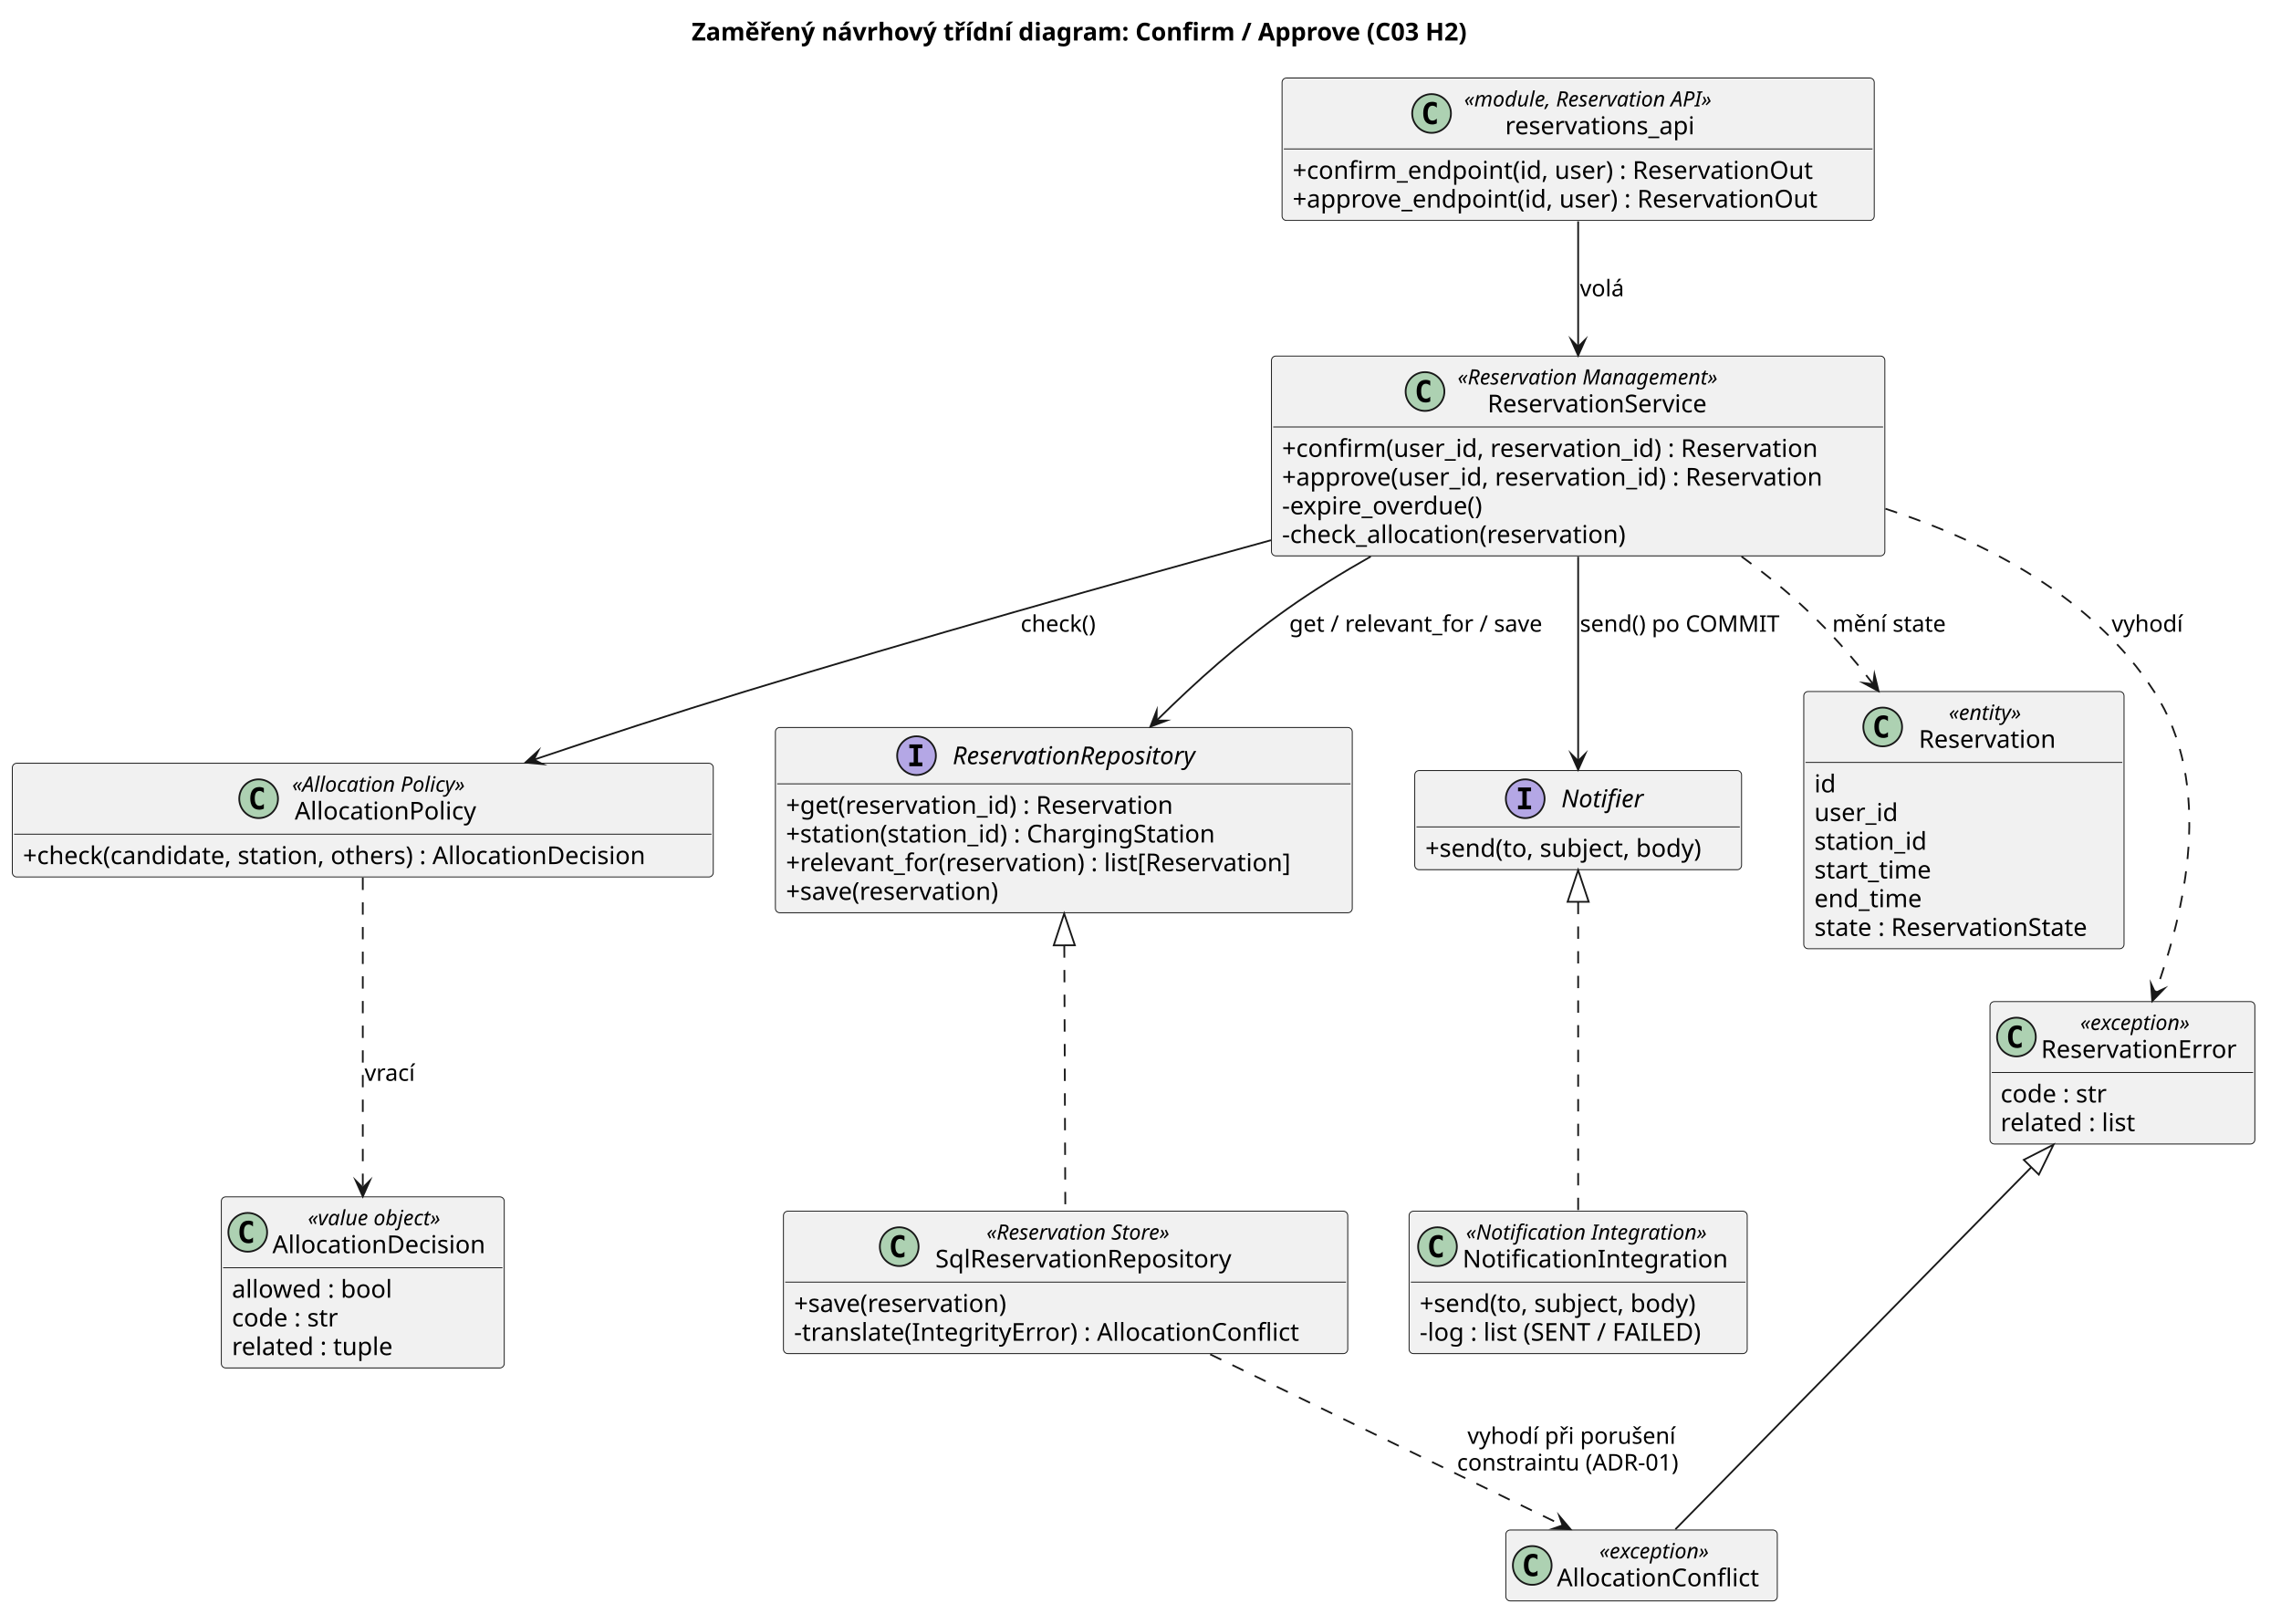
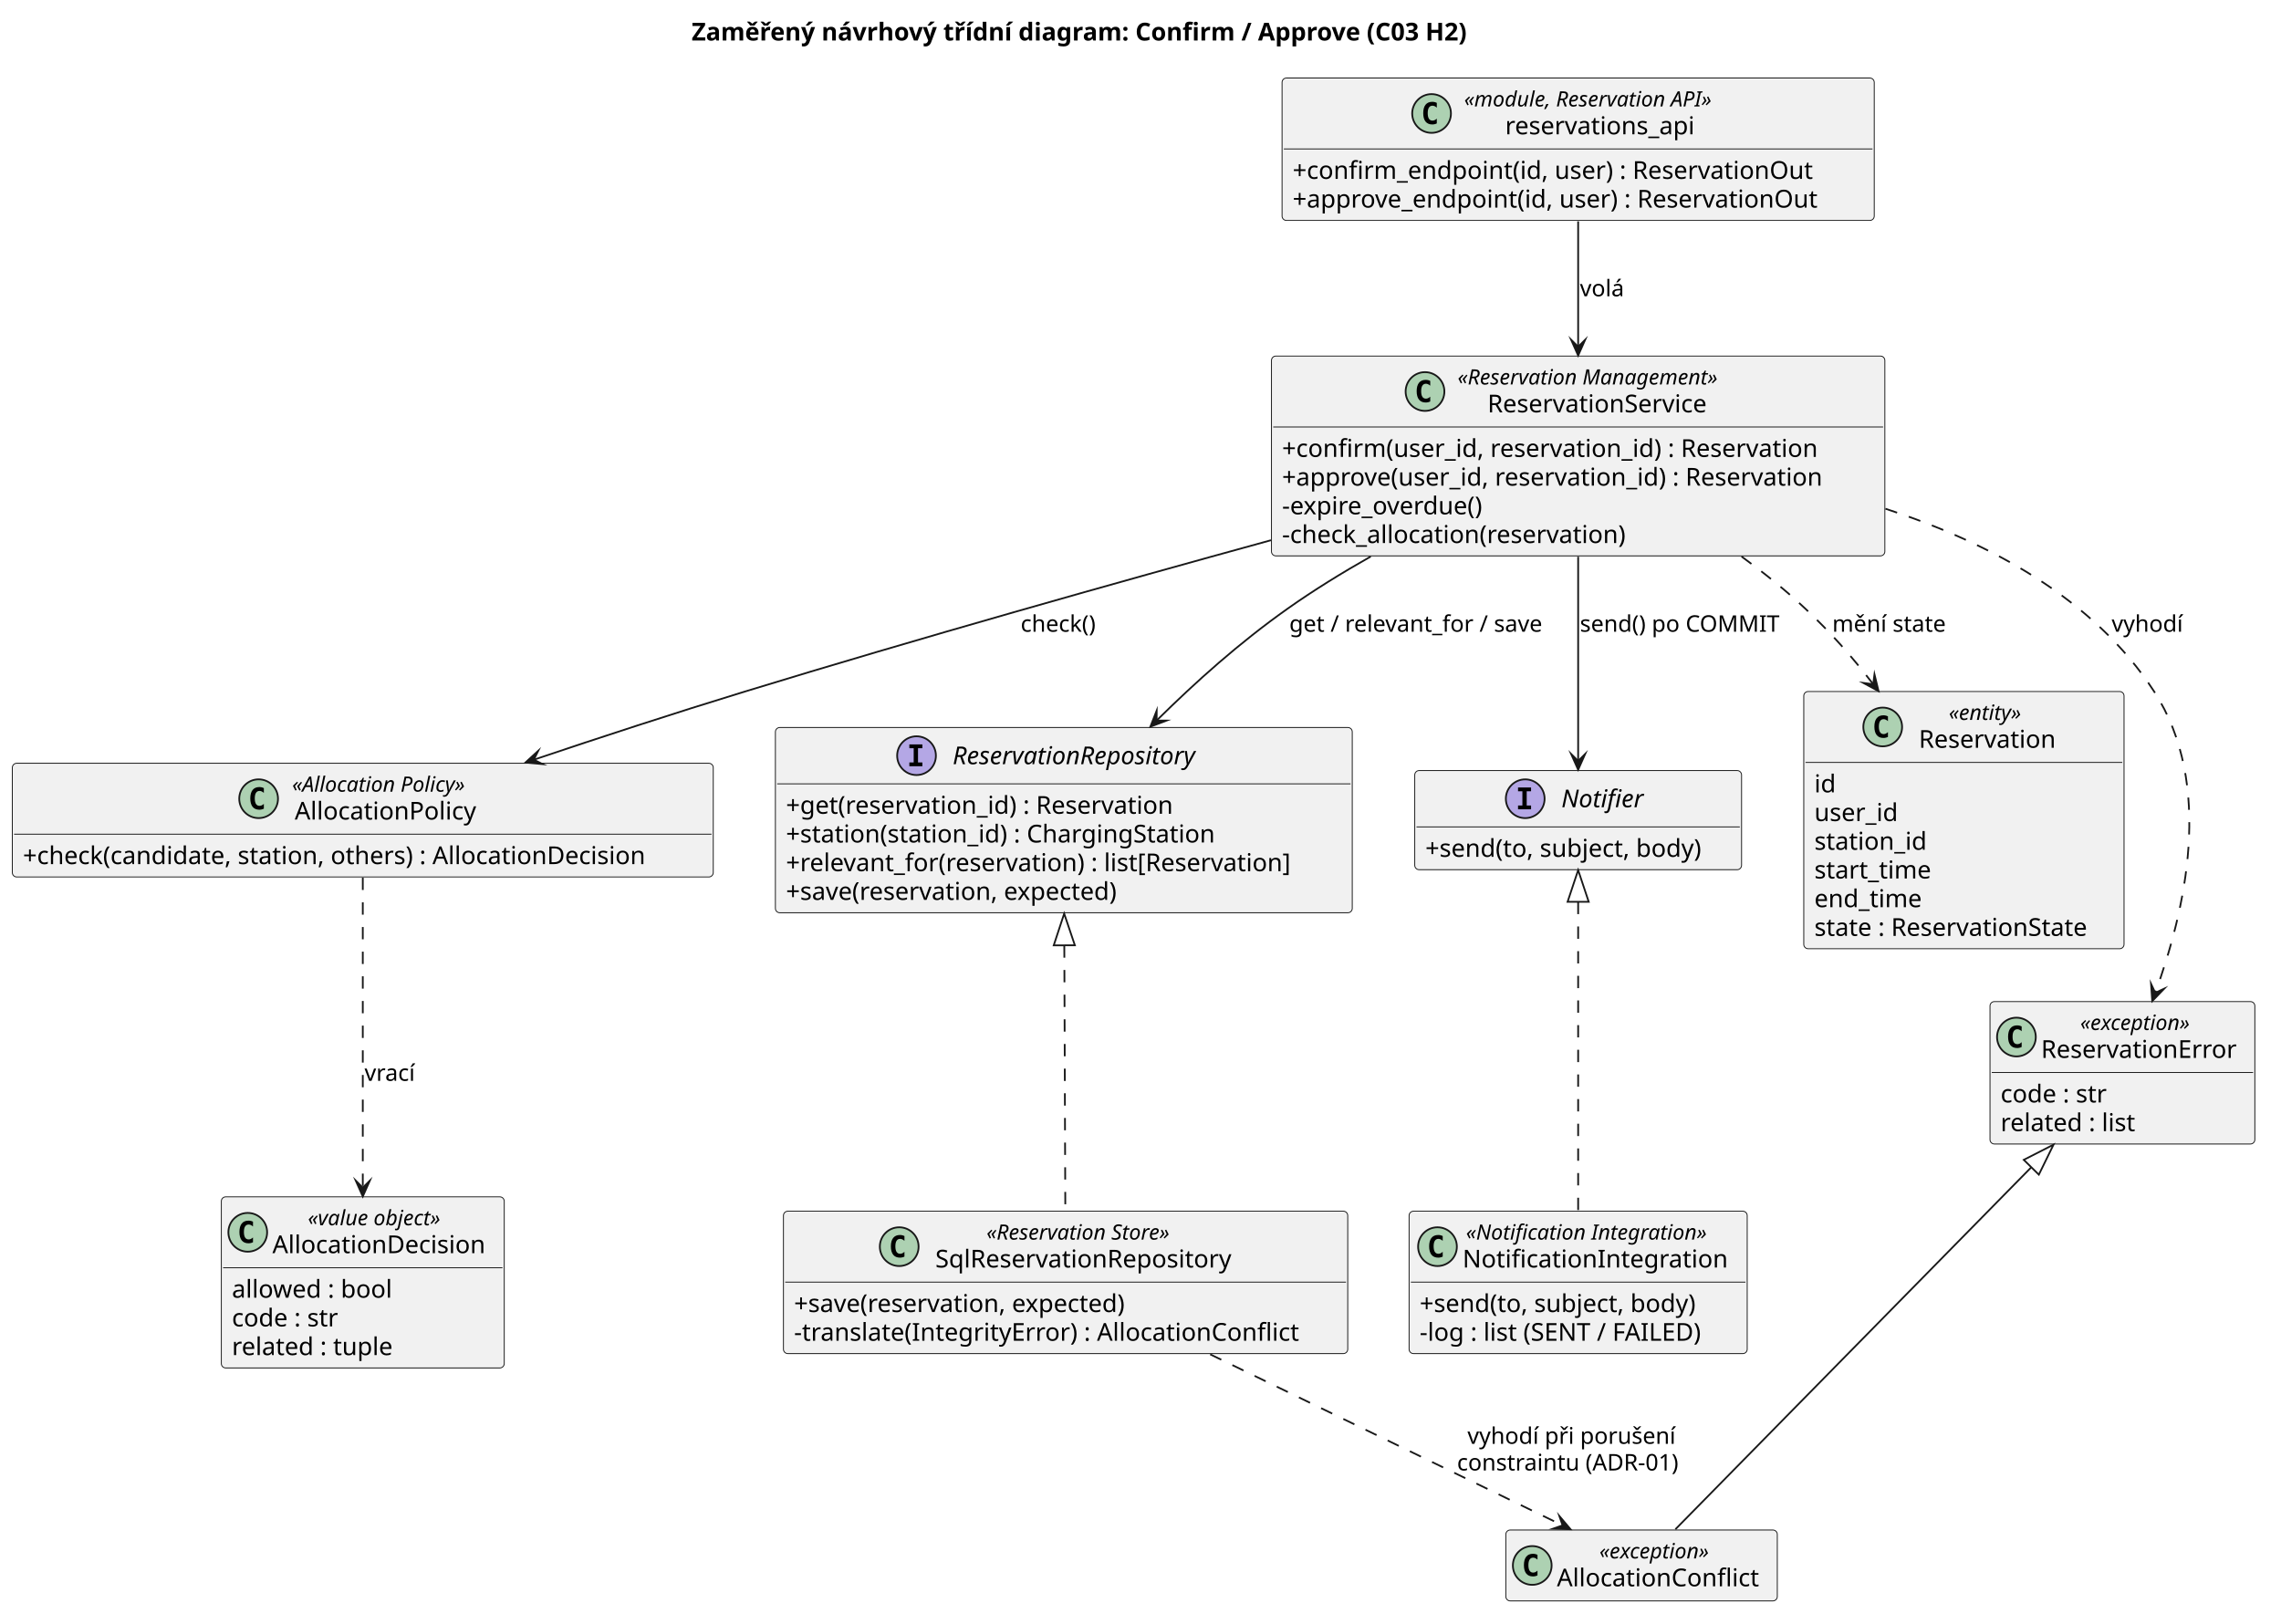
<svg xmlns="http://www.w3.org/2000/svg" version="1.1" data-diagram-type="CLASS" style="width:1295px;height:922px;background:#FFFFFF;" width="1295px" height="922px" viewBox="0 0 1295 922" zoomAndPan="magnify" preserveAspectRatio="none" contentStyleType="text/css">
  <defs />
  <g font-family="sans-serif" lengthAdjust="spacing">
    <g class="title" data-source-line="1">
      <text x="392.655" y="22.995" fill="#000" font-size="14" textLength="502.845" font-weight="700">Zaměřený návrhový třídní diagram: Confirm / Approve (C03 H2)</text>
    </g>
    <g class="entity" data-qualified-name="API" id="ent0001" data-source-line="5">
      <rect x="727.87" y="44.297" width="336.201" height="80.859" fill="#F1F1F1" style="stroke:#181818;stroke-width:0.5;" rx="2.5" ry="2.5" />
      <ellipse cx="812.75" cy="64.43" rx="11" ry="11" fill="#ADD1B2" style="stroke:#181818;stroke-width:1;" />
      <path d="M815.719,70.07 Q815.141,70.367 814.5,70.508 Q813.859,70.664 813.156,70.664 Q810.656,70.664 809.328,69.023 Q808.016,67.367 808.016,64.242 Q808.016,61.117 809.328,59.461 Q810.656,57.805 813.156,57.805 Q813.859,57.805 814.5,57.961 Q815.156,58.117 815.719,58.414 L815.719,61.133 Q815.094,60.555 814.5,60.289 Q813.906,60.008 813.281,60.008 Q811.937,60.008 811.25,61.086 Q810.562,62.148 810.562,64.242 Q810.562,66.336 811.25,67.414 Q811.937,68.477 813.281,68.477 Q813.906,68.477 814.5,68.211 Q815.094,67.93 815.719,67.352 L815.719,70.07 Z " fill="#000" />
      <text x="831.25" y="60.436" fill="#000" font-size="12" textLength="161.941" font-style="italic">«module, Reservation API»</text>
      <text x="854.539" y="76.261" fill="#000" font-size="14" textLength="115.363">reservations_api</text>
      <line x1="728.87" y1="84.563" x2="1063.071" y2="84.563" style="stroke:#181818;stroke-width:0.5;" />
      <text x="733.87" y="101.558" fill="#000" font-size="14" textLength="319.977">+confirm_endpoint(id, user) : ReservationOut</text>
      <text x="733.87" y="117.854" fill="#000" font-size="14" textLength="324.201">+approve_endpoint(id, user) : ReservationOut</text>
    </g>
    <g class="entity" data-qualified-name="ReservationService" id="ent0002" data-source-line="10">
      <rect x="721.86" y="202.157" width="348.232" height="113.453" fill="#F1F1F1" style="stroke:#181818;stroke-width:0.5;" rx="2.5" ry="2.5" />
      <ellipse cx="809.023" cy="222.29" rx="11" ry="11" fill="#ADD1B2" style="stroke:#181818;stroke-width:1;" />
      <path d="M811.992,227.93 Q811.414,228.227 810.773,228.368 Q810.132,228.524 809.429,228.524 Q806.929,228.524 805.601,226.883 Q804.289,225.227 804.289,222.102 Q804.289,218.977 805.601,217.321 Q806.929,215.665 809.429,215.665 Q810.132,215.665 810.773,215.821 Q811.429,215.977 811.992,216.274 L811.992,218.993 Q811.367,218.415 810.773,218.149 Q810.179,217.868 809.554,217.868 Q808.211,217.868 807.523,218.946 Q806.836,220.008 806.836,222.102 Q806.836,224.196 807.523,225.274 Q808.211,226.337 809.554,226.337 Q810.179,226.337 810.773,226.071 Q811.367,225.79 811.992,225.212 L811.992,227.93 Z " fill="#000" />
      <text x="827.523" y="218.296" fill="#000" font-size="12" textLength="169.406" font-style="italic">«Reservation Management»</text>
      <text x="844.513" y="234.121" fill="#000" font-size="14" textLength="135.427">ReservationService</text>
      <line x1="722.86" y1="242.423" x2="1069.092" y2="242.423" style="stroke:#181818;stroke-width:0.5;" />
      <text x="727.86" y="259.418" fill="#000" font-size="14" textLength="332.008">+confirm(user_id, reservation_id) : Reservation</text>
      <text x="727.86" y="275.714" fill="#000" font-size="14" textLength="336.232">+approve(user_id, reservation_id) : Reservation</text>
      <text x="727.86" y="292.011" fill="#000" font-size="14" textLength="124.612">-expire_overdue()</text>
      <text x="727.86" y="308.308" fill="#000" font-size="14" textLength="211.695">-check_allocation(reservation)</text>
    </g>
    <g class="entity" data-qualified-name="AllocationPolicy" id="ent0003" data-source-line="17">
      <rect x="7" y="433.347" width="397.943" height="64.563" fill="#F1F1F1" style="stroke:#181818;stroke-width:0.5;" rx="2.5" ry="2.5" />
      <ellipse cx="146.829" cy="453.48" rx="11" ry="11" fill="#ADD1B2" style="stroke:#181818;stroke-width:1;" />
      <path d="M149.798,459.12 Q149.22,459.417 148.579,459.558 Q147.938,459.714 147.235,459.714 Q144.735,459.714 143.407,458.073 Q142.095,456.417 142.095,453.292 Q142.095,450.167 143.407,448.511 Q144.735,446.855 147.235,446.855 Q147.938,446.855 148.579,447.011 Q149.235,447.167 149.798,447.464 L149.798,450.183 Q149.173,449.605 148.579,449.339 Q147.985,449.058 147.36,449.058 Q146.017,449.058 145.329,450.136 Q144.642,451.198 144.642,453.292 Q144.642,455.386 145.329,456.464 Q146.017,457.527 147.36,457.527 Q147.985,457.527 148.579,457.261 Q149.173,456.98 149.798,456.402 L149.798,459.12 Z " fill="#000" />
      <text x="165.857" y="449.486" fill="#000" font-size="12" textLength="112.729" font-style="italic">«Allocation Policy»</text>
      <text x="167.329" y="465.311" fill="#000" font-size="14" textLength="109.785">AllocationPolicy</text>
      <line x1="8" y1="473.613" x2="403.943" y2="473.613" style="stroke:#181818;stroke-width:0.5;" />
      <text x="13" y="490.608" fill="#000" font-size="14" textLength="385.943">+check(candidate, station, others) : AllocationDecision</text>
    </g>
    <g class="entity" data-qualified-name="AllocationDecision" id="ent0004" data-source-line="21">
      <rect x="125.66" y="679.517" width="160.618" height="97.156" fill="#F1F1F1" style="stroke:#181818;stroke-width:0.5;" rx="2.5" ry="2.5" />
      <ellipse cx="140.66" cy="699.65" rx="11" ry="11" fill="#ADD1B2" style="stroke:#181818;stroke-width:1;" />
      <path d="M143.629,705.29 Q143.051,705.587 142.41,705.728 Q141.769,705.884 141.066,705.884 Q138.566,705.884 137.238,704.243 Q135.926,702.587 135.926,699.462 Q135.926,696.337 137.238,694.681 Q138.566,693.025 141.066,693.025 Q141.769,693.025 142.41,693.181 Q143.066,693.337 143.629,693.634 L143.629,696.353 Q143.004,695.775 142.41,695.509 Q141.816,695.228 141.191,695.228 Q139.848,695.228 139.16,696.306 Q138.473,697.368 138.473,699.462 Q138.473,701.556 139.16,702.634 Q139.848,703.697 141.191,703.697 Q141.816,703.697 142.41,703.431 Q143.004,703.15 143.629,702.572 L143.629,705.29 Z " fill="#000" />
      <text x="174.778" y="695.656" fill="#000" font-size="12" textLength="88.383" font-style="italic">«value object»</text>
      <text x="154.66" y="711.481" fill="#000" font-size="14" textLength="128.618">AllocationDecision</text>
      <line x1="126.66" y1="719.783" x2="285.278" y2="719.783" style="stroke:#181818;stroke-width:0.5;" />
      <text x="131.66" y="736.778" fill="#000" font-size="14" textLength="97.398">allowed : bool</text>
      <text x="131.66" y="753.074" fill="#000" font-size="14" textLength="65.919">code : str</text>
      <text x="131.66" y="769.371" fill="#000" font-size="14" textLength="99.196">related : tuple</text>
    </g>
    <g class="entity" data-qualified-name="ReservationRepository" id="ent0005" data-source-line="27">
      <rect x="440.22" y="413.037" width="327.506" height="105.188" fill="#F1F1F1" style="stroke:#181818;stroke-width:0.5;" rx="2.5" ry="2.5" />
      <ellipse cx="520.344" cy="429.037" rx="11" ry="11" fill="#B4A7E5" style="stroke:#181818;stroke-width:1;" />
      <path d="M516.266,424.803 L516.266,422.646 L523.657,422.646 L523.657,424.803 L521.188,424.803 L521.188,432.881 L523.657,432.881 L523.657,435.037 L516.266,435.037 L516.266,432.881 L518.735,432.881 L518.735,424.803 L516.266,424.803 Z " fill="#000" />
      <text x="540.844" y="433.884" fill="#000" font-size="14" textLength="158.758" font-style="italic">ReservationRepository</text>
      <line x1="441.22" y1="445.037" x2="766.726" y2="445.037" style="stroke:#181818;stroke-width:0.5;" />
      <text x="446.22" y="462.032" fill="#000" font-size="14" textLength="242.437">+get(reservation_id) : Reservation</text>
      <text x="446.22" y="478.329" fill="#000" font-size="14" textLength="265.699">+station(station_id) : ChargingStation</text>
      <text x="446.22" y="494.626" fill="#000" font-size="14" textLength="315.506">+relevant_for(reservation) : list[Reservation]</text>
-       <text x="446.22" y="510.923" fill="#000" font-size="14" textLength="135.14">+save(reservation)</text>
+       <text x="446.22" y="510.923" fill="#000" font-size="14" textLength="209.125">+save(reservation, expected)</text>
    </g>
    <g class="entity" data-qualified-name="SqlReservationRepository" id="ent0006" data-source-line="34">
      <rect x="444.79" y="687.667" width="320.369" height="80.859" fill="#F1F1F1" style="stroke:#181818;stroke-width:0.5;" rx="2.5" ry="2.5" />
      <ellipse cx="510.514" cy="707.8" rx="11" ry="11" fill="#ADD1B2" style="stroke:#181818;stroke-width:1;" />
      <path d="M513.483,713.44 Q512.905,713.737 512.264,713.878 Q511.623,714.034 510.92,714.034 Q508.42,714.034 507.092,712.393 Q505.78,710.737 505.78,707.612 Q505.78,704.487 507.092,702.831 Q508.42,701.175 510.92,701.175 Q511.623,701.175 512.264,701.331 Q512.92,701.487 513.483,701.784 L513.483,704.503 Q512.858,703.925 512.264,703.659 Q511.67,703.378 511.045,703.378 Q509.702,703.378 509.014,704.456 Q508.327,705.518 508.327,707.612 Q508.327,709.706 509.014,710.784 Q509.702,711.847 511.045,711.847 Q511.67,711.847 512.264,711.581 Q512.858,711.3 513.483,710.722 L513.483,713.44 Z " fill="#000" />
      <text x="560.056" y="703.806" fill="#000" font-size="12" textLength="122.338" font-style="italic">«Reservation Store»</text>
      <text x="531.014" y="719.631" fill="#000" font-size="14" textLength="180.421">SqlReservationRepository</text>
      <line x1="445.79" y1="727.933" x2="764.159" y2="727.933" style="stroke:#181818;stroke-width:0.5;" />
-       <text x="450.79" y="744.928" fill="#000" font-size="14" textLength="135.14">+save(reservation)</text>
+       <text x="450.79" y="744.928" fill="#000" font-size="14" textLength="209.125">+save(reservation, expected)</text>
      <text x="450.79" y="761.224" fill="#000" font-size="14" textLength="308.369">-translate(IntegrityError) : AllocationConflict</text>
    </g>
    <g class="entity" data-qualified-name="Notifier" id="ent0007" data-source-line="39">
      <rect x="803.2" y="437.487" width="185.544" height="56.297" fill="#F1F1F1" style="stroke:#181818;stroke-width:0.5;" rx="2.5" ry="2.5" />
      <ellipse cx="865.92" cy="453.487" rx="11" ry="11" fill="#B4A7E5" style="stroke:#181818;stroke-width:1;" />
      <path d="M861.842,449.253 L861.842,447.096 L869.232,447.096 L869.232,449.253 L866.763,449.253 L866.763,457.331 L869.232,457.331 L869.232,459.487 L861.842,459.487 L861.842,457.331 L864.31,457.331 L864.31,449.253 L861.842,449.253 Z " fill="#000" />
      <text x="886.42" y="458.334" fill="#000" font-size="14" textLength="51.604" font-style="italic">Notifier</text>
      <line x1="804.2" y1="469.487" x2="987.744" y2="469.487" style="stroke:#181818;stroke-width:0.5;" />
      <text x="809.2" y="486.482" fill="#000" font-size="14" textLength="173.544">+send(to, subject, body)</text>
    </g>
    <g class="entity" data-qualified-name="NotificationIntegration" id="ent0008" data-source-line="43">
      <rect x="799.99" y="687.667" width="191.956" height="80.859" fill="#F1F1F1" style="stroke:#181818;stroke-width:0.5;" rx="2.5" ry="2.5" />
      <ellipse cx="816.108" cy="707.8" rx="11" ry="11" fill="#ADD1B2" style="stroke:#181818;stroke-width:1;" />
      <path d="M819.076,713.44 Q818.498,713.737 817.858,713.878 Q817.217,714.034 816.514,714.034 Q814.014,714.034 812.686,712.393 Q811.373,710.737 811.373,707.612 Q811.373,704.487 812.686,702.831 Q814.014,701.175 816.514,701.175 Q817.217,701.175 817.858,701.331 Q818.514,701.487 819.076,701.784 L819.076,704.503 Q818.451,703.925 817.858,703.659 Q817.264,703.378 816.639,703.378 Q815.295,703.378 814.608,704.456 Q813.92,705.518 813.92,707.612 Q813.92,709.706 814.608,710.784 Q815.295,711.847 816.639,711.847 Q817.264,711.847 817.858,711.581 Q818.451,711.3 819.076,710.722 L819.076,713.44 Z " fill="#000" />
      <text x="832.29" y="703.806" fill="#000" font-size="12" textLength="153.604" font-style="italic">«Notification Integration»</text>
      <text x="830.356" y="719.631" fill="#000" font-size="14" textLength="157.473">NotificationIntegration</text>
      <line x1="800.99" y1="727.933" x2="990.946" y2="727.933" style="stroke:#181818;stroke-width:0.5;" />
      <text x="805.99" y="744.928" fill="#000" font-size="14" textLength="173.544">+send(to, subject, body)</text>
      <text x="805.99" y="761.224" fill="#000" font-size="14" textLength="179.956">-log : list  (SENT / FAILED)</text>
    </g>
    <g class="entity" data-qualified-name="Reservation" id="ent0009" data-source-line="48">
      <rect x="1024.06" y="392.607" width="181.825" height="146.047" fill="#F1F1F1" style="stroke:#181818;stroke-width:0.5;" rx="2.5" ry="2.5" />
      <ellipse cx="1068.88" cy="412.74" rx="11" ry="11" fill="#ADD1B2" style="stroke:#181818;stroke-width:1;" />
      <path d="M1071.849,418.38 Q1071.27,418.677 1070.63,418.818 Q1069.989,418.974 1069.286,418.974 Q1066.786,418.974 1065.458,417.333 Q1064.145,415.677 1064.145,412.552 Q1064.145,409.427 1065.458,407.771 Q1066.786,406.115 1069.286,406.115 Q1069.989,406.115 1070.63,406.271 Q1071.286,406.427 1071.849,406.724 L1071.849,409.443 Q1071.224,408.865 1070.63,408.599 Q1070.036,408.318 1069.411,408.318 Q1068.067,408.318 1067.38,409.396 Q1066.692,410.458 1066.692,412.552 Q1066.692,414.646 1067.38,415.724 Q1068.067,416.787 1069.411,416.787 Q1070.036,416.787 1070.63,416.521 Q1071.224,416.24 1071.849,415.662 L1071.849,418.38 Z " fill="#000" />
      <text x="1106.399" y="408.746" fill="#000" font-size="12" textLength="49.646" font-style="italic">«entity»</text>
      <text x="1089.38" y="424.571" fill="#000" font-size="14" textLength="83.686">Reservation</text>
      <line x1="1025.06" y1="432.872" x2="1204.885" y2="432.872" style="stroke:#181818;stroke-width:0.5;" />
      <text x="1030.06" y="449.868" fill="#000" font-size="14" textLength="12.776">id</text>
      <text x="1030.06" y="466.164" fill="#000" font-size="14" textLength="50.313">user_id</text>
      <text x="1030.06" y="482.461" fill="#000" font-size="14" textLength="67.956">station_id</text>
      <text x="1030.06" y="498.758" fill="#000" font-size="14" textLength="71.237">start_time</text>
      <text x="1030.06" y="515.055" fill="#000" font-size="14" textLength="65.003">end_time</text>
      <text x="1030.06" y="531.352" fill="#000" font-size="14" textLength="169.825">state : ReservationState</text>
    </g>
    <g class="entity" data-qualified-name="ReservationError" id="ent0010" data-source-line="57">
      <rect x="1129.79" y="568.657" width="150.364" height="80.859" fill="#F1F1F1" style="stroke:#181818;stroke-width:0.5;" rx="2.5" ry="2.5" />
      <ellipse cx="1144.79" cy="588.79" rx="11" ry="11" fill="#ADD1B2" style="stroke:#181818;stroke-width:1;" />
      <path d="M1147.759,594.43 Q1147.181,594.727 1146.54,594.868 Q1145.899,595.024 1145.196,595.024 Q1142.696,595.024 1141.368,593.383 Q1140.056,591.727 1140.056,588.602 Q1140.056,585.477 1141.368,583.821 Q1142.696,582.165 1145.196,582.165 Q1145.899,582.165 1146.54,582.321 Q1147.196,582.477 1147.759,582.774 L1147.759,585.493 Q1147.134,584.915 1146.54,584.649 Q1145.946,584.368 1145.321,584.368 Q1143.978,584.368 1143.29,585.446 Q1142.603,586.508 1142.603,588.602 Q1142.603,590.696 1143.29,591.774 Q1143.978,592.837 1145.321,592.837 Q1145.946,592.837 1146.54,592.571 Q1147.134,592.29 1147.759,591.712 L1147.759,594.43 Z " fill="#000" />
      <text x="1181.032" y="584.796" fill="#000" font-size="12" textLength="73.881" font-style="italic">«exception»</text>
      <text x="1158.79" y="600.621" fill="#000" font-size="14" textLength="118.364">ReservationError</text>
      <line x1="1130.79" y1="608.923" x2="1279.154" y2="608.923" style="stroke:#181818;stroke-width:0.5;" />
      <text x="1135.79" y="625.918" fill="#000" font-size="14" textLength="65.919">code : str</text>
      <text x="1135.79" y="642.214" fill="#000" font-size="14" textLength="84.007">related : list</text>
    </g>
    <g class="entity" data-qualified-name="AllocationConflict" id="ent0011" data-source-line="62">
      <rect x="854.91" y="868.667" width="154.124" height="40.266" fill="#F1F1F1" style="stroke:#181818;stroke-width:0.5;" rx="2.5" ry="2.5" />
      <ellipse cx="869.91" cy="888.8" rx="11" ry="11" fill="#ADD1B2" style="stroke:#181818;stroke-width:1;" />
      <path d="M872.879,894.44 Q872.301,894.737 871.66,894.878 Q871.019,895.034 870.316,895.034 Q867.816,895.034 866.488,893.393 Q865.176,891.737 865.176,888.612 Q865.176,885.487 866.488,883.831 Q867.816,882.175 870.316,882.175 Q871.019,882.175 871.66,882.331 Q872.316,882.487 872.879,882.784 L872.879,885.503 Q872.254,884.925 871.66,884.659 Q871.066,884.378 870.441,884.378 Q869.098,884.378 868.41,885.456 Q867.723,886.518 867.723,888.612 Q867.723,890.706 868.41,891.784 Q869.098,892.847 870.441,892.847 Q871.066,892.847 871.66,892.581 Q872.254,892.3 872.879,891.722 L872.879,894.44 Z " fill="#000" />
      <text x="908.032" y="884.806" fill="#000" font-size="12" textLength="73.881" font-style="italic">«exception»</text>
      <text x="883.91" y="900.631" fill="#000" font-size="14" textLength="122.124">AllocationConflict</text>
    </g>
    <g class="link" data-entity-1="ent0001" data-entity-2="ent0002" id="lnk12" data-source-line="64" data-link-type="dependency">
      <path d="M895.97,125.657 C895.97,148.297 895.97,171.997 895.97,196.867" style="stroke:#181818;stroke-width:1;" fill="none" id="API-to-ReservationService" codeLine="64" />
      <polygon points="895.97,201.867,899.97,192.867,895.97,196.867,891.97,192.867,895.97,201.867" fill="#181818" style="stroke:#181818;stroke-width:1;stroke-linejoin:miter;stroke-miterlimit:10;" />
      <text x="896.97" y="168.224" fill="#000" font-size="13" textLength="27.225">volá</text>
    </g>
    <g class="link" data-entity-1="ent0002" data-entity-2="ent0003" id="lnk13" data-source-line="65" data-link-type="dependency">
      <path d="M721.58,306.717 C632.03,331.297 521.35,362.497 422.97,392.607 C381.88,405.187 341.479,418.414 303.069,431.324" style="stroke:#181818;stroke-width:1;" fill="none" id="ReservationService-to-AllocationPolicy" codeLine="65" />
      <polygon points="298.33,432.917,308.135,433.841,303.069,431.324,305.587,426.258,298.33,432.917" fill="#181818" style="stroke:#181818;stroke-width:1;stroke-linejoin:miter;stroke-miterlimit:10;" />
      <text x="579.45" y="358.674" fill="#000" font-size="13" textLength="48.204">check()</text>
    </g>
    <g class="link" data-entity-1="ent0002" data-entity-2="ent0005" id="lnk14" data-source-line="66" data-link-type="dependency">
      <path d="M778.22,315.967 C761.92,325.187 745.73,335.167 730.97,345.607 C703.35,365.167 679.148,386.874 656.658,409.074" style="stroke:#181818;stroke-width:1;" fill="none" id="ReservationService-to-ReservationRepository" codeLine="66" />
      <polygon points="653.1,412.587,662.315,409.111,656.658,409.074,656.695,403.418,653.1,412.587" fill="#181818" style="stroke:#181818;stroke-width:1;stroke-linejoin:miter;stroke-miterlimit:10;" />
      <text x="731.97" y="358.674" fill="#000" font-size="13" textLength="155.391">get / relevant_for / save</text>
    </g>
    <g class="link" data-entity-1="ent0002" data-entity-2="ent0007" id="lnk15" data-source-line="67" data-link-type="dependency">
      <path d="M895.97,316.097 C895.97,355.407 895.97,401.187 895.97,432.037" style="stroke:#181818;stroke-width:1;" fill="none" id="ReservationService-to-Notifier" codeLine="67" />
      <polygon points="895.97,437.037,899.97,428.037,895.97,432.037,891.97,428.037,895.97,437.037" fill="#181818" style="stroke:#181818;stroke-width:1;stroke-linejoin:miter;stroke-miterlimit:10;" />
      <text x="896.97" y="358.674" fill="#000" font-size="13" textLength="119.393">send() po COMMIT</text>
    </g>
    <g class="link" data-entity-1="ent0002" data-entity-2="ent0009" id="lnk16" data-source-line="68" data-link-type="dependency">
      <path d="M988.73,315.957 C1001.44,325.207 1013.91,335.197 1024.97,345.607 C1039.78,359.547 1050.917,372.167 1063.477,388.457" style="stroke:#181818;stroke-width:1;stroke-dasharray:7,7;" fill="none" id="ReservationService-to-Reservation" codeLine="68" />
      <polygon points="1066.53,392.417,1064.202,382.847,1063.477,388.457,1057.867,387.732,1066.53,392.417" fill="#181818" style="stroke:#181818;stroke-width:1;stroke-linejoin:miter;stroke-miterlimit:10;" />
      <text x="1040.23" y="358.674" fill="#000" font-size="13" textLength="69.577">mění state</text>
    </g>
    <g class="link" data-entity-1="ent0003" data-entity-2="ent0004" id="lnk17" data-source-line="69" data-link-type="dependency">
      <path d="M205.97,498.307 C205.97,543.457 205.97,621.657 205.97,674.307" style="stroke:#181818;stroke-width:1;stroke-dasharray:7,7;" fill="none" id="AllocationPolicy-to-AllocationDecision" codeLine="69" />
      <polygon points="205.97,679.307,209.97,670.307,205.97,674.307,201.97,670.307,205.97,679.307" fill="#181818" style="stroke:#181818;stroke-width:1;stroke-linejoin:miter;stroke-miterlimit:10;" />
      <text x="206.97" y="613.654" fill="#000" font-size="13" textLength="31.764">vrací</text>
    </g>
    <g class="link" data-entity-1="ent0005" data-entity-2="ent0006" id="lnk18" data-source-line="70" data-link-type="extension">
      <path d="M604.239,536.717 C604.429,586.447 604.65,642.307 604.82,687.427" style="stroke:#181818;stroke-width:1;stroke-dasharray:7,7;" fill="none" id="ReservationRepository-backto-SqlReservationRepository" codeLine="70" />
      <polygon points="604.17,518.717,598.239,536.74,610.239,536.694,604.17,518.717" fill="none" style="stroke:#181818;stroke-width:1;stroke-linejoin:miter;stroke-miterlimit:10;" />
    </g>
    <g class="link" data-entity-1="ent0007" data-entity-2="ent0008" id="lnk19" data-source-line="71" data-link-type="extension">
      <path d="M895.97,512.017 C895.97,558.247 895.97,633.977 895.97,687.417" style="stroke:#181818;stroke-width:1;stroke-dasharray:7,7;" fill="none" id="Notifier-backto-NotificationIntegration" codeLine="71" />
      <polygon points="895.97,494.017,889.97,512.017,901.97,512.017,895.97,494.017" fill="none" style="stroke:#181818;stroke-width:1;stroke-linejoin:miter;stroke-miterlimit:10;" />
    </g>
    <g class="link" data-entity-1="ent0006" data-entity-2="ent0011" id="lnk20" data-source-line="72" data-link-type="dependency">
      <path d="M687.07,768.937 C752.33,800.617 836.342,841.394 887.132,866.044" style="stroke:#181818;stroke-width:1;stroke-dasharray:7,7;" fill="none" id="SqlReservationRepository-to-AllocationConflict" codeLine="72" />
      <polygon points="891.63,868.227,885.28,860.699,887.132,866.044,881.787,867.896,891.63,868.227" fill="#181818" style="stroke:#181818;stroke-width:1;stroke-linejoin:miter;stroke-miterlimit:10;" />
      <text x="833.113" y="819.734" fill="#000" font-size="13" textLength="125.328">vyhodí při porušení</text>
      <text x="827.2" y="834.867" fill="#000" font-size="13" textLength="137.154">constraintu (ADR-01)</text>
    </g>
    <g class="link" data-entity-1="ent0010" data-entity-2="ent0011" id="lnk21" data-source-line="73" data-link-type="extension">
      <path d="M1153.241,662.713 C1093.821,723.153 995.66,823.017 951.18,868.267" style="stroke:#181818;stroke-width:1;" fill="none" id="ReservationError-backto-AllocationConflict" codeLine="73" />
      <polygon points="1165.86,649.877,1148.962,658.506,1157.519,666.919,1165.86,649.877" fill="none" style="stroke:#181818;stroke-width:1;stroke-linejoin:miter;stroke-miterlimit:10;" />
    </g>
    <g class="link" data-entity-1="ent0002" data-entity-2="ent0010" id="lnk22" data-source-line="74" data-link-type="dependency">
      <path d="M1070.42,288.827 C1129.31,307.977 1188.74,339.777 1222.97,392.607 C1257.37,445.697 1240.4,517.548 1223.61,563.678" style="stroke:#181818;stroke-width:1;stroke-dasharray:7,7;" fill="none" id="ReservationService-to-ReservationError" codeLine="74" />
      <polygon points="1221.9,568.377,1228.737,561.288,1223.61,563.678,1221.219,558.552,1221.9,568.377" fill="#181818" style="stroke:#181818;stroke-width:1;stroke-linejoin:miter;stroke-miterlimit:10;" />
      <text x="1198.84" y="358.674" fill="#000" font-size="13" textLength="43.443">vyhodí</text>
    </g>
  </g>
</svg>
